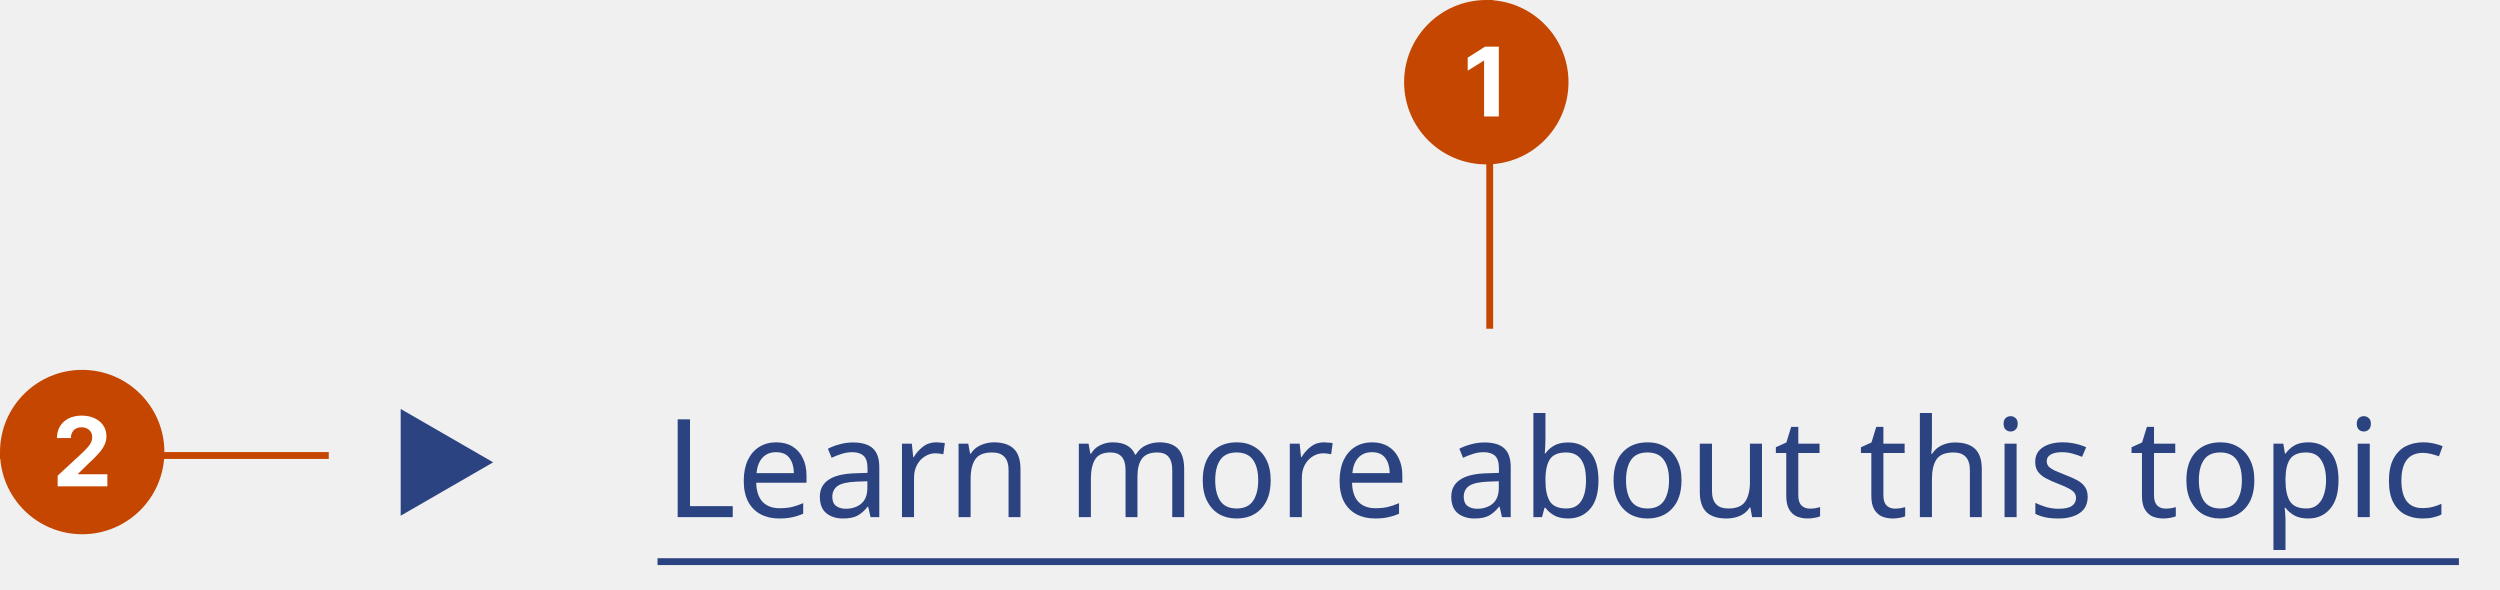
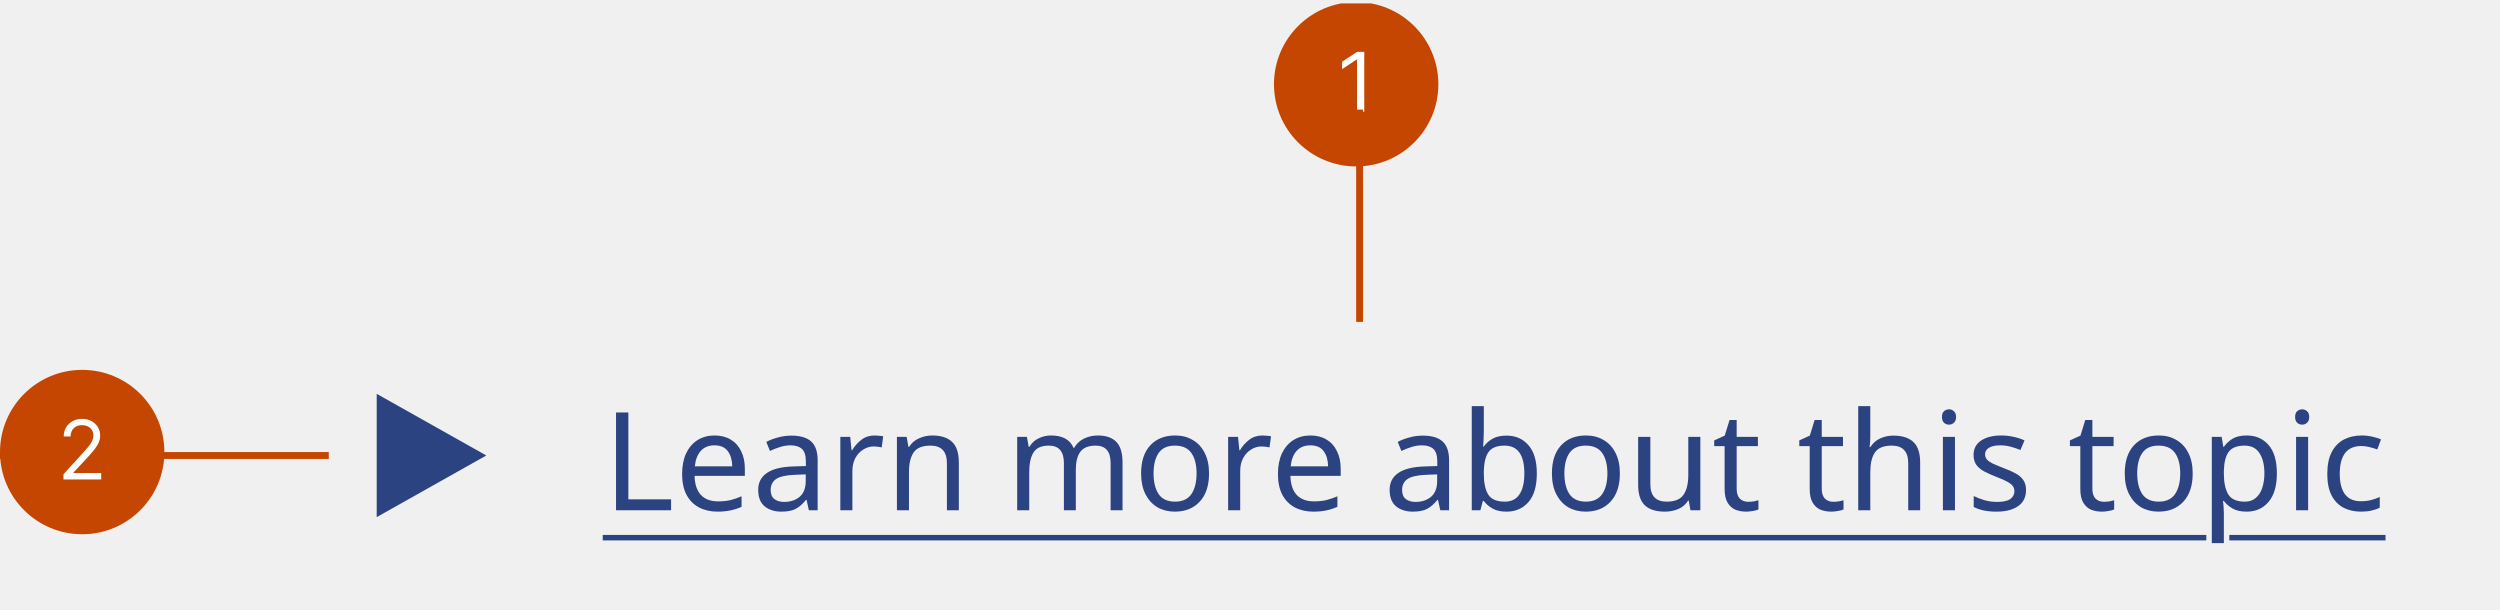
- <svg xmlns="http://www.w3.org/2000/svg" width="365" height="86" viewBox="0 0 365 86" fill="none">
-   <g clip-path="url(#clip0_6974_17867)">
-     <path d="M72 67.5L58.5 75.294L58.5 59.706L72 67.5Z" fill="#2B4380" />
+ <svg xmlns="http://www.w3.org/2000/svg" width="365" height="89" viewBox="0 0 365 89" fill="none">
+   <g clip-path="url(#clip0_6105_60804)">
+     <path d="M71 66.5L55 75.5L55 57.5L71 66.5Z" fill="#2B4380" />
  </g>
-   <path d="M98.94 75.5V61.22H100.74V73.9H106.98V75.5H98.94ZM113.328 64.58C114.248 64.58 115.035 64.78 115.688 65.18C116.355 65.58 116.862 66.147 117.208 66.88C117.568 67.6 117.748 68.447 117.748 69.42V70.48H110.408C110.435 71.693 110.742 72.62 111.328 73.26C111.928 73.887 112.762 74.2 113.828 74.2C114.508 74.2 115.108 74.14 115.628 74.02C116.162 73.887 116.708 73.7 117.268 73.46V75C116.722 75.24 116.182 75.413 115.648 75.52C115.115 75.64 114.482 75.7 113.748 75.7C112.735 75.7 111.835 75.493 111.048 75.08C110.275 74.667 109.668 74.053 109.228 73.24C108.802 72.413 108.588 71.407 108.588 70.22C108.588 69.047 108.782 68.04 109.168 67.2C109.568 66.36 110.122 65.713 110.828 65.26C111.548 64.807 112.382 64.58 113.328 64.58ZM113.308 66.02C112.468 66.02 111.802 66.293 111.308 66.84C110.828 67.373 110.542 68.12 110.448 69.08H115.908C115.895 68.173 115.682 67.44 115.268 66.88C114.855 66.307 114.202 66.02 113.308 66.02ZM124.537 64.6C125.844 64.6 126.811 64.887 127.437 65.46C128.064 66.033 128.377 66.947 128.377 68.2V75.5H127.097L126.757 73.98H126.677C126.211 74.567 125.717 75 125.197 75.28C124.691 75.56 123.984 75.7 123.077 75.7C122.104 75.7 121.297 75.447 120.657 74.94C120.017 74.42 119.697 73.613 119.697 72.52C119.697 71.453 120.117 70.633 120.957 70.06C121.797 69.473 123.091 69.153 124.837 69.1L126.657 69.04V68.4C126.657 67.507 126.464 66.887 126.077 66.54C125.691 66.193 125.144 66.02 124.437 66.02C123.877 66.02 123.344 66.107 122.837 66.28C122.331 66.44 121.857 66.627 121.417 66.84L120.877 65.52C121.344 65.267 121.897 65.053 122.537 64.88C123.177 64.693 123.844 64.6 124.537 64.6ZM125.057 70.32C123.724 70.373 122.797 70.587 122.277 70.96C121.771 71.333 121.517 71.86 121.517 72.54C121.517 73.14 121.697 73.58 122.057 73.86C122.431 74.14 122.904 74.28 123.477 74.28C124.384 74.28 125.137 74.033 125.737 73.54C126.337 73.033 126.637 72.26 126.637 71.22V70.26L125.057 70.32ZM136.688 64.58C136.888 64.58 137.102 64.593 137.328 64.62C137.568 64.633 137.775 64.66 137.948 64.7L137.728 66.32C137.555 66.28 137.362 66.247 137.148 66.22C136.948 66.193 136.755 66.18 136.568 66.18C136.022 66.18 135.508 66.333 135.028 66.64C134.548 66.933 134.162 67.353 133.868 67.9C133.588 68.433 133.448 69.06 133.448 69.78V75.5H131.688V64.78H133.128L133.328 66.74H133.408C133.755 66.153 134.202 65.647 134.748 65.22C135.295 64.793 135.942 64.58 136.688 64.58ZM145.11 64.58C146.39 64.58 147.357 64.893 148.01 65.52C148.663 66.133 148.99 67.133 148.99 68.52V75.5H147.25V68.64C147.25 66.92 146.45 66.06 144.85 66.06C143.663 66.06 142.843 66.393 142.39 67.06C141.937 67.727 141.71 68.687 141.71 69.94V75.5H139.95V64.78H141.37L141.63 66.24H141.73C142.077 65.68 142.557 65.267 143.17 65C143.783 64.72 144.43 64.58 145.11 64.58ZM169.269 64.58C170.482 64.58 171.389 64.893 171.989 65.52C172.589 66.133 172.889 67.133 172.889 68.52V75.5H171.149V68.6C171.149 66.907 170.422 66.06 168.969 66.06C167.929 66.06 167.182 66.36 166.729 66.96C166.289 67.56 166.069 68.433 166.069 69.58V75.5H164.329V68.6C164.329 66.907 163.595 66.06 162.129 66.06C161.049 66.06 160.302 66.393 159.889 67.06C159.475 67.727 159.269 68.687 159.269 69.94V75.5H157.509V64.78H158.929L159.189 66.24H159.289C159.622 65.68 160.069 65.267 160.629 65C161.202 64.72 161.809 64.58 162.449 64.58C164.129 64.58 165.222 65.18 165.729 66.38H165.829C166.189 65.767 166.675 65.313 167.289 65.02C167.915 64.727 168.575 64.58 169.269 64.58ZM185.52 70.12C185.52 71.893 185.067 73.267 184.16 74.24C183.267 75.213 182.053 75.7 180.52 75.7C179.573 75.7 178.727 75.487 177.98 75.06C177.247 74.62 176.667 73.987 176.24 73.16C175.813 72.32 175.6 71.307 175.6 70.12C175.6 68.347 176.047 66.98 176.94 66.02C177.833 65.06 179.047 64.58 180.58 64.58C181.553 64.58 182.407 64.8 183.14 65.24C183.887 65.667 184.467 66.293 184.88 67.12C185.307 67.933 185.52 68.933 185.52 70.12ZM177.42 70.12C177.42 71.387 177.667 72.393 178.16 73.14C178.667 73.873 179.467 74.24 180.56 74.24C181.64 74.24 182.433 73.873 182.94 73.14C183.447 72.393 183.7 71.387 183.7 70.12C183.7 68.853 183.447 67.86 182.94 67.14C182.433 66.42 181.633 66.06 180.54 66.06C179.447 66.06 178.653 66.42 178.16 67.14C177.667 67.86 177.42 68.853 177.42 70.12ZM193.309 64.58C193.509 64.58 193.723 64.593 193.949 64.62C194.189 64.633 194.396 64.66 194.569 64.7L194.349 66.32C194.176 66.28 193.983 66.247 193.769 66.22C193.569 66.193 193.376 66.18 193.189 66.18C192.643 66.18 192.129 66.333 191.649 66.64C191.169 66.933 190.783 67.353 190.489 67.9C190.209 68.433 190.069 69.06 190.069 69.78V75.5H188.309V64.78H189.749L189.949 66.74H190.029C190.376 66.153 190.823 65.647 191.369 65.22C191.916 64.793 192.563 64.58 193.309 64.58ZM200.32 64.58C201.24 64.58 202.027 64.78 202.68 65.18C203.347 65.58 203.854 66.147 204.2 66.88C204.56 67.6 204.74 68.447 204.74 69.42V70.48H197.4C197.427 71.693 197.734 72.62 198.32 73.26C198.92 73.887 199.754 74.2 200.82 74.2C201.5 74.2 202.1 74.14 202.62 74.02C203.154 73.887 203.7 73.7 204.26 73.46V75C203.714 75.24 203.174 75.413 202.64 75.52C202.107 75.64 201.474 75.7 200.74 75.7C199.727 75.7 198.827 75.493 198.04 75.08C197.267 74.667 196.66 74.053 196.22 73.24C195.794 72.413 195.58 71.407 195.58 70.22C195.58 69.047 195.774 68.04 196.16 67.2C196.56 66.36 197.114 65.713 197.82 65.26C198.54 64.807 199.374 64.58 200.32 64.58ZM200.3 66.02C199.46 66.02 198.794 66.293 198.3 66.84C197.82 67.373 197.534 68.12 197.44 69.08H202.9C202.887 68.173 202.674 67.44 202.26 66.88C201.847 66.307 201.194 66.02 200.3 66.02ZM216.725 64.6C218.032 64.6 218.998 64.887 219.625 65.46C220.252 66.033 220.565 66.947 220.565 68.2V75.5H219.285L218.945 73.98H218.865C218.398 74.567 217.905 75 217.385 75.28C216.878 75.56 216.172 75.7 215.265 75.7C214.292 75.7 213.485 75.447 212.845 74.94C212.205 74.42 211.885 73.613 211.885 72.52C211.885 71.453 212.305 70.633 213.145 70.06C213.985 69.473 215.278 69.153 217.025 69.1L218.845 69.04V68.4C218.845 67.507 218.652 66.887 218.265 66.54C217.878 66.193 217.332 66.02 216.625 66.02C216.065 66.02 215.532 66.107 215.025 66.28C214.518 66.44 214.045 66.627 213.605 66.84L213.065 65.52C213.532 65.267 214.085 65.053 214.725 64.88C215.365 64.693 216.032 64.6 216.725 64.6ZM217.245 70.32C215.912 70.373 214.985 70.587 214.465 70.96C213.958 71.333 213.705 71.86 213.705 72.54C213.705 73.14 213.885 73.58 214.245 73.86C214.618 74.14 215.092 74.28 215.665 74.28C216.572 74.28 217.325 74.033 217.925 73.54C218.525 73.033 218.825 72.26 218.825 71.22V70.26L217.245 70.32ZM225.636 64C225.636 64.453 225.622 64.88 225.596 65.28C225.582 65.667 225.562 65.973 225.536 66.2H225.636C225.942 65.747 226.362 65.367 226.896 65.06C227.429 64.753 228.116 64.6 228.956 64.6C230.289 64.6 231.356 65.067 232.156 66C232.969 66.92 233.376 68.3 233.376 70.14C233.376 71.98 232.969 73.367 232.156 74.3C231.342 75.233 230.276 75.7 228.956 75.7C228.116 75.7 227.429 75.547 226.896 75.24C226.362 74.933 225.942 74.567 225.636 74.14H225.496L225.136 75.5H223.876V60.3H225.636V64ZM228.656 66.06C227.522 66.06 226.736 66.387 226.296 67.04C225.856 67.693 225.636 68.707 225.636 70.08V70.16C225.636 71.48 225.849 72.493 226.276 73.2C226.716 73.893 227.522 74.24 228.696 74.24C229.656 74.24 230.369 73.887 230.836 73.18C231.316 72.473 231.556 71.453 231.556 70.12C231.556 67.413 230.589 66.06 228.656 66.06ZM245.5 70.12C245.5 71.893 245.047 73.267 244.14 74.24C243.247 75.213 242.034 75.7 240.5 75.7C239.554 75.7 238.707 75.487 237.96 75.06C237.227 74.62 236.647 73.987 236.22 73.16C235.794 72.32 235.58 71.307 235.58 70.12C235.58 68.347 236.027 66.98 236.92 66.02C237.814 65.06 239.027 64.58 240.56 64.58C241.534 64.58 242.387 64.8 243.12 65.24C243.867 65.667 244.447 66.293 244.86 67.12C245.287 67.933 245.5 68.933 245.5 70.12ZM237.4 70.12C237.4 71.387 237.647 72.393 238.14 73.14C238.647 73.873 239.447 74.24 240.54 74.24C241.62 74.24 242.414 73.873 242.92 73.14C243.427 72.393 243.68 71.387 243.68 70.12C243.68 68.853 243.427 67.86 242.92 67.14C242.414 66.42 241.614 66.06 240.52 66.06C239.427 66.06 238.634 66.42 238.14 67.14C237.647 67.86 237.4 68.853 237.4 70.12ZM257.25 64.78V75.5H255.81L255.55 74.08H255.47C255.123 74.64 254.643 75.053 254.03 75.32C253.417 75.573 252.763 75.7 252.07 75.7C250.777 75.7 249.803 75.393 249.15 74.78C248.497 74.153 248.17 73.16 248.17 71.8V64.78H249.95V71.68C249.95 73.387 250.743 74.24 252.33 74.24C253.517 74.24 254.337 73.907 254.79 73.24C255.257 72.573 255.49 71.613 255.49 70.36V64.78H257.25ZM264.233 74.26C264.5 74.26 264.773 74.24 265.053 74.2C265.333 74.147 265.56 74.093 265.733 74.04V75.38C265.546 75.473 265.28 75.547 264.933 75.6C264.586 75.667 264.253 75.7 263.933 75.7C263.373 75.7 262.853 75.607 262.373 75.42C261.906 75.22 261.526 74.88 261.233 74.4C260.94 73.92 260.793 73.247 260.793 72.38V66.14H259.273V65.3L260.813 64.6L261.513 62.32H262.553V64.78H265.653V66.14H262.553V72.34C262.553 72.993 262.706 73.48 263.013 73.8C263.333 74.107 263.74 74.26 264.233 74.26ZM276.655 74.26C276.922 74.26 277.195 74.24 277.475 74.2C277.755 74.147 277.982 74.093 278.155 74.04V75.38C277.968 75.473 277.702 75.547 277.355 75.6C277.008 75.667 276.675 75.7 276.355 75.7C275.795 75.7 275.275 75.607 274.795 75.42C274.328 75.22 273.948 74.88 273.655 74.4C273.362 73.92 273.215 73.247 273.215 72.38V66.14H271.695V65.3L273.235 64.6L273.935 62.32H274.975V64.78H278.075V66.14H274.975V72.34C274.975 72.993 275.128 73.48 275.435 73.8C275.755 74.107 276.162 74.26 276.655 74.26ZM282.062 64.76C282.062 65.293 282.028 65.793 281.962 66.26H282.082C282.428 65.713 282.895 65.3 283.482 65.02C284.082 64.74 284.728 64.6 285.422 64.6C286.728 64.6 287.708 64.913 288.362 65.54C289.015 66.153 289.342 67.147 289.342 68.52V75.5H287.602V68.64C287.602 66.92 286.802 66.06 285.202 66.06C284.002 66.06 283.175 66.4 282.722 67.08C282.282 67.747 282.062 68.707 282.062 69.96V75.5H280.302V60.3H282.062V64.76ZM293.565 60.76C293.832 60.76 294.065 60.853 294.265 61.04C294.478 61.213 294.585 61.493 294.585 61.88C294.585 62.253 294.478 62.533 294.265 62.72C294.065 62.907 293.832 63 293.565 63C293.272 63 293.025 62.907 292.825 62.72C292.625 62.533 292.525 62.253 292.525 61.88C292.525 61.493 292.625 61.213 292.825 61.04C293.025 60.853 293.272 60.76 293.565 60.76ZM294.425 64.78V75.5H292.665V64.78H294.425ZM304.801 72.54C304.801 73.58 304.414 74.367 303.641 74.9C302.868 75.433 301.828 75.7 300.521 75.7C299.774 75.7 299.128 75.64 298.581 75.52C298.048 75.4 297.574 75.233 297.161 75.02V73.42C297.588 73.633 298.101 73.833 298.701 74.02C299.314 74.193 299.934 74.28 300.561 74.28C301.454 74.28 302.101 74.14 302.501 73.86C302.901 73.567 303.101 73.18 303.101 72.7C303.101 72.433 303.028 72.193 302.881 71.98C302.734 71.767 302.468 71.553 302.081 71.34C301.708 71.127 301.168 70.887 300.461 70.62C299.768 70.353 299.174 70.087 298.681 69.82C298.188 69.553 297.808 69.233 297.541 68.86C297.274 68.487 297.141 68.007 297.141 67.42C297.141 66.513 297.508 65.813 298.241 65.32C298.988 64.827 299.961 64.58 301.161 64.58C301.814 64.58 302.421 64.647 302.981 64.78C303.554 64.9 304.088 65.073 304.581 65.3L303.981 66.7C303.528 66.513 303.054 66.353 302.561 66.22C302.068 66.087 301.561 66.02 301.041 66.02C300.321 66.02 299.768 66.14 299.381 66.38C299.008 66.607 298.821 66.92 298.821 67.32C298.821 67.613 298.908 67.867 299.081 68.08C299.254 68.28 299.541 68.48 299.941 68.68C300.354 68.867 300.901 69.093 301.581 69.36C302.261 69.613 302.841 69.873 303.321 70.14C303.801 70.407 304.168 70.733 304.421 71.12C304.674 71.493 304.801 71.967 304.801 72.54ZM316.167 74.26C316.433 74.26 316.707 74.24 316.987 74.2C317.267 74.147 317.493 74.093 317.667 74.04V75.38C317.48 75.473 317.213 75.547 316.867 75.6C316.52 75.667 316.187 75.7 315.867 75.7C315.307 75.7 314.787 75.607 314.307 75.42C313.84 75.22 313.46 74.88 313.167 74.4C312.873 73.92 312.727 73.247 312.727 72.38V66.14H311.207V65.3L312.747 64.6L313.447 62.32H314.487V64.78H317.587V66.14H314.487V72.34C314.487 72.993 314.64 73.48 314.947 73.8C315.267 74.107 315.673 74.26 316.167 74.26ZM329.133 70.12C329.133 71.893 328.68 73.267 327.773 74.24C326.88 75.213 325.667 75.7 324.133 75.7C323.187 75.7 322.34 75.487 321.593 75.06C320.86 74.62 320.28 73.987 319.853 73.16C319.427 72.32 319.213 71.307 319.213 70.12C319.213 68.347 319.66 66.98 320.553 66.02C321.447 65.06 322.66 64.58 324.193 64.58C325.167 64.58 326.02 64.8 326.753 65.24C327.5 65.667 328.08 66.293 328.493 67.12C328.92 67.933 329.133 68.933 329.133 70.12ZM321.033 70.12C321.033 71.387 321.28 72.393 321.773 73.14C322.28 73.873 323.08 74.24 324.173 74.24C325.253 74.24 326.047 73.873 326.553 73.14C327.06 72.393 327.313 71.387 327.313 70.12C327.313 68.853 327.06 67.86 326.553 67.14C326.047 66.42 325.247 66.06 324.153 66.06C323.06 66.06 322.267 66.42 321.773 67.14C321.28 67.86 321.033 68.853 321.033 70.12ZM337.023 64.58C338.343 64.58 339.403 65.04 340.203 65.96C341.016 66.88 341.423 68.267 341.423 70.12C341.423 71.947 341.016 73.333 340.203 74.28C339.403 75.227 338.336 75.7 337.003 75.7C336.176 75.7 335.489 75.547 334.943 75.24C334.409 74.92 333.989 74.553 333.683 74.14H333.563C333.589 74.367 333.616 74.653 333.643 75C333.669 75.347 333.683 75.647 333.683 75.9V80.3H331.923V64.78H333.363L333.603 66.24H333.683C334.003 65.773 334.423 65.38 334.943 65.06C335.463 64.74 336.156 64.58 337.023 64.58ZM336.703 66.06C335.609 66.06 334.836 66.367 334.383 66.98C333.943 67.593 333.709 68.527 333.683 69.78V70.12C333.683 71.44 333.896 72.46 334.323 73.18C334.763 73.887 335.569 74.24 336.743 74.24C337.396 74.24 337.929 74.06 338.343 73.7C338.769 73.34 339.083 72.853 339.283 72.24C339.496 71.613 339.603 70.9 339.603 70.1C339.603 68.873 339.363 67.893 338.883 67.16C338.416 66.427 337.689 66.06 336.703 66.06ZM345.127 60.76C345.394 60.76 345.627 60.853 345.827 61.04C346.041 61.213 346.147 61.493 346.147 61.88C346.147 62.253 346.041 62.533 345.827 62.72C345.627 62.907 345.394 63 345.127 63C344.834 63 344.587 62.907 344.387 62.72C344.187 62.533 344.087 62.253 344.087 61.88C344.087 61.493 344.187 61.213 344.387 61.04C344.587 60.853 344.834 60.76 345.127 60.76ZM345.987 64.78V75.5H344.227V64.78H345.987ZM353.684 75.7C352.737 75.7 351.89 75.507 351.144 75.12C350.41 74.733 349.83 74.133 349.404 73.32C348.99 72.507 348.784 71.467 348.784 70.2C348.784 68.88 349.004 67.807 349.444 66.98C349.884 66.153 350.477 65.547 351.224 65.16C351.984 64.773 352.844 64.58 353.804 64.58C354.35 64.58 354.877 64.64 355.384 64.76C355.89 64.867 356.304 65 356.624 65.16L356.084 66.62C355.764 66.5 355.39 66.387 354.964 66.28C354.537 66.173 354.137 66.12 353.764 66.12C351.657 66.12 350.604 67.473 350.604 70.18C350.604 71.473 350.857 72.467 351.364 73.16C351.884 73.84 352.65 74.18 353.664 74.18C354.25 74.18 354.764 74.12 355.204 74C355.657 73.88 356.07 73.733 356.444 73.56V75.12C356.084 75.307 355.684 75.447 355.244 75.54C354.817 75.647 354.297 75.7 353.684 75.7Z" fill="#2B4380" />
-   <line x1="96" y1="82" x2="359" y2="82" stroke="#2B4380" />
-   <g clip-path="url(#clip1_6974_17867)">
+   <path d="M89.94 74.5V60.22H91.74V72.9H97.98V74.5H89.94ZM104.328 63.58C105.248 63.58 106.035 63.78 106.688 64.18C107.355 64.58 107.862 65.147 108.208 65.88C108.568 66.6 108.748 67.447 108.748 68.42V69.48H101.408C101.435 70.693 101.742 71.62 102.328 72.26C102.928 72.887 103.762 73.2 104.828 73.2C105.508 73.2 106.108 73.14 106.628 73.02C107.162 72.887 107.708 72.7 108.268 72.46V74C107.722 74.24 107.182 74.413 106.648 74.52C106.115 74.64 105.482 74.7 104.748 74.7C103.735 74.7 102.835 74.493 102.048 74.08C101.275 73.667 100.668 73.053 100.228 72.24C99.802 71.413 99.588 70.407 99.588 69.22C99.588 68.047 99.782 67.04 100.168 66.2C100.568 65.36 101.122 64.713 101.828 64.26C102.548 63.807 103.382 63.58 104.328 63.58ZM104.308 65.02C103.468 65.02 102.802 65.293 102.308 65.84C101.828 66.373 101.542 67.12 101.448 68.08H106.908C106.895 67.173 106.682 66.44 106.268 65.88C105.855 65.307 105.202 65.02 104.308 65.02ZM115.537 63.6C116.844 63.6 117.811 63.887 118.437 64.46C119.064 65.033 119.377 65.947 119.377 67.2V74.5H118.097L117.757 72.98H117.677C117.211 73.567 116.717 74 116.197 74.28C115.691 74.56 114.984 74.7 114.077 74.7C113.104 74.7 112.297 74.447 111.657 73.94C111.017 73.42 110.697 72.613 110.697 71.52C110.697 70.453 111.117 69.633 111.957 69.06C112.797 68.473 114.091 68.153 115.837 68.1L117.657 68.04V67.4C117.657 66.507 117.464 65.887 117.077 65.54C116.691 65.193 116.144 65.02 115.437 65.02C114.877 65.02 114.344 65.107 113.837 65.28C113.331 65.44 112.857 65.627 112.417 65.84L111.877 64.52C112.344 64.267 112.897 64.053 113.537 63.88C114.177 63.693 114.844 63.6 115.537 63.6ZM116.057 69.32C114.724 69.373 113.797 69.587 113.277 69.96C112.771 70.333 112.517 70.86 112.517 71.54C112.517 72.14 112.697 72.58 113.057 72.86C113.431 73.14 113.904 73.28 114.477 73.28C115.384 73.28 116.137 73.033 116.737 72.54C117.337 72.033 117.637 71.26 117.637 70.22V69.26L116.057 69.32ZM127.688 63.58C127.888 63.58 128.102 63.593 128.328 63.62C128.568 63.633 128.775 63.66 128.948 63.7L128.728 65.32C128.555 65.28 128.362 65.247 128.148 65.22C127.948 65.193 127.755 65.18 127.568 65.18C127.022 65.18 126.508 65.333 126.028 65.64C125.548 65.933 125.162 66.353 124.868 66.9C124.588 67.433 124.448 68.06 124.448 68.78V74.5H122.688V63.78H124.128L124.328 65.74H124.408C124.755 65.153 125.202 64.647 125.748 64.22C126.295 63.793 126.942 63.58 127.688 63.58ZM136.11 63.58C137.39 63.58 138.357 63.893 139.01 64.52C139.663 65.133 139.99 66.133 139.99 67.52V74.5H138.25V67.64C138.25 65.92 137.45 65.06 135.85 65.06C134.663 65.06 133.843 65.393 133.39 66.06C132.937 66.727 132.71 67.687 132.71 68.94V74.5H130.95V63.78H132.37L132.63 65.24H132.73C133.077 64.68 133.557 64.267 134.17 64C134.783 63.72 135.43 63.58 136.11 63.58ZM160.269 63.58C161.482 63.58 162.389 63.893 162.989 64.52C163.589 65.133 163.889 66.133 163.889 67.52V74.5H162.149V67.6C162.149 65.907 161.422 65.06 159.969 65.06C158.929 65.06 158.182 65.36 157.729 65.96C157.289 66.56 157.069 67.433 157.069 68.58V74.5H155.329V67.6C155.329 65.907 154.595 65.06 153.129 65.06C152.049 65.06 151.302 65.393 150.889 66.06C150.475 66.727 150.269 67.687 150.269 68.94V74.5H148.509V63.78H149.929L150.189 65.24H150.289C150.622 64.68 151.069 64.267 151.629 64C152.202 63.72 152.809 63.58 153.449 63.58C155.129 63.58 156.222 64.18 156.729 65.38H156.829C157.189 64.767 157.675 64.313 158.289 64.02C158.915 63.727 159.575 63.58 160.269 63.58ZM176.52 69.12C176.52 70.893 176.067 72.267 175.16 73.24C174.267 74.213 173.053 74.7 171.52 74.7C170.573 74.7 169.727 74.487 168.98 74.06C168.247 73.62 167.667 72.987 167.24 72.16C166.813 71.32 166.6 70.307 166.6 69.12C166.6 67.347 167.047 65.98 167.94 65.02C168.833 64.06 170.047 63.58 171.58 63.58C172.553 63.58 173.407 63.8 174.14 64.24C174.887 64.667 175.467 65.293 175.88 66.12C176.307 66.933 176.52 67.933 176.52 69.12ZM168.42 69.12C168.42 70.387 168.667 71.393 169.16 72.14C169.667 72.873 170.467 73.24 171.56 73.24C172.64 73.24 173.433 72.873 173.94 72.14C174.447 71.393 174.7 70.387 174.7 69.12C174.7 67.853 174.447 66.86 173.94 66.14C173.433 65.42 172.633 65.06 171.54 65.06C170.447 65.06 169.653 65.42 169.16 66.14C168.667 66.86 168.42 67.853 168.42 69.12ZM184.309 63.58C184.509 63.58 184.723 63.593 184.949 63.62C185.189 63.633 185.396 63.66 185.569 63.7L185.349 65.32C185.176 65.28 184.983 65.247 184.769 65.22C184.569 65.193 184.376 65.18 184.189 65.18C183.643 65.18 183.129 65.333 182.649 65.64C182.169 65.933 181.783 66.353 181.489 66.9C181.209 67.433 181.069 68.06 181.069 68.78V74.5H179.309V63.78H180.749L180.949 65.74H181.029C181.376 65.153 181.823 64.647 182.369 64.22C182.916 63.793 183.563 63.58 184.309 63.58ZM191.32 63.58C192.24 63.58 193.027 63.78 193.68 64.18C194.347 64.58 194.854 65.147 195.2 65.88C195.56 66.6 195.74 67.447 195.74 68.42V69.48H188.4C188.427 70.693 188.734 71.62 189.32 72.26C189.92 72.887 190.754 73.2 191.82 73.2C192.5 73.2 193.1 73.14 193.62 73.02C194.154 72.887 194.7 72.7 195.26 72.46V74C194.714 74.24 194.174 74.413 193.64 74.52C193.107 74.64 192.474 74.7 191.74 74.7C190.727 74.7 189.827 74.493 189.04 74.08C188.267 73.667 187.66 73.053 187.22 72.24C186.794 71.413 186.58 70.407 186.58 69.22C186.58 68.047 186.774 67.04 187.16 66.2C187.56 65.36 188.114 64.713 188.82 64.26C189.54 63.807 190.374 63.58 191.32 63.58ZM191.3 65.02C190.46 65.02 189.794 65.293 189.3 65.84C188.82 66.373 188.534 67.12 188.44 68.08H193.9C193.887 67.173 193.674 66.44 193.26 65.88C192.847 65.307 192.194 65.02 191.3 65.02ZM207.725 63.6C209.032 63.6 209.998 63.887 210.625 64.46C211.252 65.033 211.565 65.947 211.565 67.2V74.5H210.285L209.945 72.98H209.865C209.398 73.567 208.905 74 208.385 74.28C207.878 74.56 207.172 74.7 206.265 74.7C205.292 74.7 204.485 74.447 203.845 73.94C203.205 73.42 202.885 72.613 202.885 71.52C202.885 70.453 203.305 69.633 204.145 69.06C204.985 68.473 206.278 68.153 208.025 68.1L209.845 68.04V67.4C209.845 66.507 209.652 65.887 209.265 65.54C208.878 65.193 208.332 65.02 207.625 65.02C207.065 65.02 206.532 65.107 206.025 65.28C205.518 65.44 205.045 65.627 204.605 65.84L204.065 64.52C204.532 64.267 205.085 64.053 205.725 63.88C206.365 63.693 207.032 63.6 207.725 63.6ZM208.245 69.32C206.912 69.373 205.985 69.587 205.465 69.96C204.958 70.333 204.705 70.86 204.705 71.54C204.705 72.14 204.885 72.58 205.245 72.86C205.618 73.14 206.092 73.28 206.665 73.28C207.572 73.28 208.325 73.033 208.925 72.54C209.525 72.033 209.825 71.26 209.825 70.22V69.26L208.245 69.32ZM216.636 63C216.636 63.453 216.622 63.88 216.596 64.28C216.582 64.667 216.562 64.973 216.536 65.2H216.636C216.942 64.747 217.362 64.367 217.896 64.06C218.429 63.753 219.116 63.6 219.956 63.6C221.289 63.6 222.356 64.067 223.156 65C223.969 65.92 224.376 67.3 224.376 69.14C224.376 70.98 223.969 72.367 223.156 73.3C222.342 74.233 221.276 74.7 219.956 74.7C219.116 74.7 218.429 74.547 217.896 74.24C217.362 73.933 216.942 73.567 216.636 73.14H216.496L216.136 74.5H214.876V59.3H216.636V63ZM219.656 65.06C218.522 65.06 217.736 65.387 217.296 66.04C216.856 66.693 216.636 67.707 216.636 69.08V69.16C216.636 70.48 216.849 71.493 217.276 72.2C217.716 72.893 218.522 73.24 219.696 73.24C220.656 73.24 221.369 72.887 221.836 72.18C222.316 71.473 222.556 70.453 222.556 69.12C222.556 66.413 221.589 65.06 219.656 65.06ZM236.5 69.12C236.5 70.893 236.047 72.267 235.14 73.24C234.247 74.213 233.034 74.7 231.5 74.7C230.554 74.7 229.707 74.487 228.96 74.06C228.227 73.62 227.647 72.987 227.22 72.16C226.794 71.32 226.58 70.307 226.58 69.12C226.58 67.347 227.027 65.98 227.92 65.02C228.814 64.06 230.027 63.58 231.56 63.58C232.534 63.58 233.387 63.8 234.12 64.24C234.867 64.667 235.447 65.293 235.86 66.12C236.287 66.933 236.5 67.933 236.5 69.12ZM228.4 69.12C228.4 70.387 228.647 71.393 229.14 72.14C229.647 72.873 230.447 73.24 231.54 73.24C232.62 73.24 233.414 72.873 233.92 72.14C234.427 71.393 234.68 70.387 234.68 69.12C234.68 67.853 234.427 66.86 233.92 66.14C233.414 65.42 232.614 65.06 231.52 65.06C230.427 65.06 229.634 65.42 229.14 66.14C228.647 66.86 228.4 67.853 228.4 69.12ZM248.25 63.78V74.5H246.81L246.55 73.08H246.47C246.123 73.64 245.643 74.053 245.03 74.32C244.417 74.573 243.763 74.7 243.07 74.7C241.777 74.7 240.803 74.393 240.15 73.78C239.497 73.153 239.17 72.16 239.17 70.8V63.78H240.95V70.68C240.95 72.387 241.743 73.24 243.33 73.24C244.517 73.24 245.337 72.907 245.79 72.24C246.257 71.573 246.49 70.613 246.49 69.36V63.78H248.25ZM255.233 73.26C255.5 73.26 255.773 73.24 256.053 73.2C256.333 73.147 256.56 73.093 256.733 73.04V74.38C256.546 74.473 256.28 74.547 255.933 74.6C255.586 74.667 255.253 74.7 254.933 74.7C254.373 74.7 253.853 74.607 253.373 74.42C252.906 74.22 252.526 73.88 252.233 73.4C251.94 72.92 251.793 72.247 251.793 71.38V65.14H250.273V64.3L251.813 63.6L252.513 61.32H253.553V63.78H256.653V65.14H253.553V71.34C253.553 71.993 253.706 72.48 254.013 72.8C254.333 73.107 254.74 73.26 255.233 73.26ZM267.655 73.26C267.922 73.26 268.195 73.24 268.475 73.2C268.755 73.147 268.982 73.093 269.155 73.04V74.38C268.968 74.473 268.702 74.547 268.355 74.6C268.008 74.667 267.675 74.7 267.355 74.7C266.795 74.7 266.275 74.607 265.795 74.42C265.328 74.22 264.948 73.88 264.655 73.4C264.362 72.92 264.215 72.247 264.215 71.38V65.14H262.695V64.3L264.235 63.6L264.935 61.32H265.975V63.78H269.075V65.14H265.975V71.34C265.975 71.993 266.128 72.48 266.435 72.8C266.755 73.107 267.162 73.26 267.655 73.26ZM273.062 63.76C273.062 64.293 273.028 64.793 272.962 65.26H273.082C273.428 64.713 273.895 64.3 274.482 64.02C275.082 63.74 275.728 63.6 276.422 63.6C277.728 63.6 278.708 63.913 279.362 64.54C280.015 65.153 280.342 66.147 280.342 67.52V74.5H278.602V67.64C278.602 65.92 277.802 65.06 276.202 65.06C275.002 65.06 274.175 65.4 273.722 66.08C273.282 66.747 273.062 67.707 273.062 68.96V74.5H271.302V59.3H273.062V63.76ZM284.565 59.76C284.832 59.76 285.065 59.853 285.265 60.04C285.478 60.213 285.585 60.493 285.585 60.88C285.585 61.253 285.478 61.533 285.265 61.72C285.065 61.907 284.832 62 284.565 62C284.272 62 284.025 61.907 283.825 61.72C283.625 61.533 283.525 61.253 283.525 60.88C283.525 60.493 283.625 60.213 283.825 60.04C284.025 59.853 284.272 59.76 284.565 59.76ZM285.425 63.78V74.5H283.665V63.78H285.425ZM295.801 71.54C295.801 72.58 295.414 73.367 294.641 73.9C293.868 74.433 292.828 74.7 291.521 74.7C290.774 74.7 290.128 74.64 289.581 74.52C289.048 74.4 288.574 74.233 288.161 74.02V72.42C288.588 72.633 289.101 72.833 289.701 73.02C290.314 73.193 290.934 73.28 291.561 73.28C292.454 73.28 293.101 73.14 293.501 72.86C293.901 72.567 294.101 72.18 294.101 71.7C294.101 71.433 294.028 71.193 293.881 70.98C293.734 70.767 293.468 70.553 293.081 70.34C292.708 70.127 292.168 69.887 291.461 69.62C290.768 69.353 290.174 69.087 289.681 68.82C289.188 68.553 288.808 68.233 288.541 67.86C288.274 67.487 288.141 67.007 288.141 66.42C288.141 65.513 288.508 64.813 289.241 64.32C289.988 63.827 290.961 63.58 292.161 63.58C292.814 63.58 293.421 63.647 293.981 63.78C294.554 63.9 295.088 64.073 295.581 64.3L294.981 65.7C294.528 65.513 294.054 65.353 293.561 65.22C293.068 65.087 292.561 65.02 292.041 65.02C291.321 65.02 290.768 65.14 290.381 65.38C290.008 65.607 289.821 65.92 289.821 66.32C289.821 66.613 289.908 66.867 290.081 67.08C290.254 67.28 290.541 67.48 290.941 67.68C291.354 67.867 291.901 68.093 292.581 68.36C293.261 68.613 293.841 68.873 294.321 69.14C294.801 69.407 295.168 69.733 295.421 70.12C295.674 70.493 295.801 70.967 295.801 71.54ZM307.167 73.26C307.433 73.26 307.707 73.24 307.987 73.2C308.267 73.147 308.493 73.093 308.667 73.04V74.38C308.48 74.473 308.213 74.547 307.867 74.6C307.52 74.667 307.187 74.7 306.867 74.7C306.307 74.7 305.787 74.607 305.307 74.42C304.84 74.22 304.46 73.88 304.167 73.4C303.873 72.92 303.727 72.247 303.727 71.38V65.14H302.207V64.3L303.747 63.6L304.447 61.32H305.487V63.78H308.587V65.14H305.487V71.34C305.487 71.993 305.64 72.48 305.947 72.8C306.267 73.107 306.673 73.26 307.167 73.26ZM320.133 69.12C320.133 70.893 319.68 72.267 318.773 73.24C317.88 74.213 316.667 74.7 315.133 74.7C314.187 74.7 313.34 74.487 312.593 74.06C311.86 73.62 311.28 72.987 310.853 72.16C310.427 71.32 310.213 70.307 310.213 69.12C310.213 67.347 310.66 65.98 311.553 65.02C312.447 64.06 313.66 63.58 315.193 63.58C316.167 63.58 317.02 63.8 317.753 64.24C318.5 64.667 319.08 65.293 319.493 66.12C319.92 66.933 320.133 67.933 320.133 69.12ZM312.033 69.12C312.033 70.387 312.28 71.393 312.773 72.14C313.28 72.873 314.08 73.24 315.173 73.24C316.253 73.24 317.047 72.873 317.553 72.14C318.06 71.393 318.313 70.387 318.313 69.12C318.313 67.853 318.06 66.86 317.553 66.14C317.047 65.42 316.247 65.06 315.153 65.06C314.06 65.06 313.267 65.42 312.773 66.14C312.28 66.86 312.033 67.853 312.033 69.12ZM328.023 63.58C329.343 63.58 330.403 64.04 331.203 64.96C332.016 65.88 332.423 67.267 332.423 69.12C332.423 70.947 332.016 72.333 331.203 73.28C330.403 74.227 329.336 74.7 328.003 74.7C327.176 74.7 326.489 74.547 325.943 74.24C325.409 73.92 324.989 73.553 324.683 73.14H324.563C324.589 73.367 324.616 73.653 324.643 74C324.669 74.347 324.683 74.647 324.683 74.9V79.3H322.923V63.78H324.363L324.603 65.24H324.683C325.003 64.773 325.423 64.38 325.943 64.06C326.463 63.74 327.156 63.58 328.023 63.58ZM327.703 65.06C326.609 65.06 325.836 65.367 325.383 65.98C324.943 66.593 324.709 67.527 324.683 68.78V69.12C324.683 70.44 324.896 71.46 325.323 72.18C325.763 72.887 326.569 73.24 327.743 73.24C328.396 73.24 328.929 73.06 329.343 72.7C329.769 72.34 330.083 71.853 330.283 71.24C330.496 70.613 330.603 69.9 330.603 69.1C330.603 67.873 330.363 66.893 329.883 66.16C329.416 65.427 328.689 65.06 327.703 65.06ZM336.127 59.76C336.394 59.76 336.627 59.853 336.827 60.04C337.041 60.213 337.147 60.493 337.147 60.88C337.147 61.253 337.041 61.533 336.827 61.72C336.627 61.907 336.394 62 336.127 62C335.834 62 335.587 61.907 335.387 61.72C335.187 61.533 335.087 61.253 335.087 60.88C335.087 60.493 335.187 60.213 335.387 60.04C335.587 59.853 335.834 59.76 336.127 59.76ZM336.987 63.78V74.5H335.227V63.78H336.987ZM344.684 74.7C343.737 74.7 342.89 74.507 342.144 74.12C341.41 73.733 340.83 73.133 340.404 72.32C339.99 71.507 339.784 70.467 339.784 69.2C339.784 67.88 340.004 66.807 340.444 65.98C340.884 65.153 341.477 64.547 342.224 64.16C342.984 63.773 343.844 63.58 344.804 63.58C345.35 63.58 345.877 63.64 346.384 63.76C346.89 63.867 347.304 64 347.624 64.16L347.084 65.62C346.764 65.5 346.39 65.387 345.964 65.28C345.537 65.173 345.137 65.12 344.764 65.12C342.657 65.12 341.604 66.473 341.604 69.18C341.604 70.473 341.857 71.467 342.364 72.16C342.884 72.84 343.65 73.18 344.664 73.18C345.25 73.18 345.764 73.12 346.204 73C346.657 72.88 347.07 72.733 347.444 72.56V74.12C347.084 74.307 346.684 74.447 346.244 74.54C345.817 74.647 345.297 74.7 344.684 74.7Z" fill="#2B4380" />
+   <path d="M88 78.1H322.122V78.9H88V78.1ZM325.48 78.1H348.284V78.9H325.48V78.1Z" fill="#2B4380" />
+   <g clip-path="url(#clip1_6105_60804)">
    <rect y="66" width="48" height="1" fill="#C54600" />
-     <g clip-path="url(#clip2_6974_17867)">
+     <g clip-path="url(#clip2_6105_60804)">
      <rect y="54" width="24" height="24" rx="12" fill="#C54600" />
-       <path d="M8.416 71V69.449L12.04 66.093C12.349 65.795 12.607 65.526 12.816 65.288C13.028 65.049 13.189 64.815 13.298 64.587C13.408 64.355 13.462 64.104 13.462 63.836C13.462 63.538 13.394 63.281 13.258 63.065C13.123 62.847 12.937 62.679 12.702 62.563C12.466 62.444 12.2 62.384 11.901 62.384C11.59 62.384 11.318 62.447 11.086 62.573C10.854 62.699 10.675 62.88 10.549 63.115C10.423 63.35 10.36 63.63 10.36 63.955H8.317C8.317 63.289 8.467 62.711 8.769 62.22C9.071 61.73 9.493 61.35 10.037 61.082C10.58 60.813 11.207 60.679 11.916 60.679C12.645 60.679 13.28 60.808 13.82 61.067C14.364 61.322 14.786 61.677 15.088 62.131C15.39 62.585 15.54 63.105 15.54 63.692C15.54 64.076 15.464 64.456 15.312 64.83C15.163 65.205 14.896 65.621 14.511 66.078C14.127 66.532 13.585 67.077 12.886 67.714L11.399 69.171V69.24H15.675V71H8.416Z" fill="white" />
+       <path d="M9.271 70V69.233L12.151 66.079C12.489 65.71 12.768 65.389 12.986 65.117C13.205 64.841 13.367 64.582 13.472 64.341C13.58 64.097 13.634 63.841 13.634 63.574C13.634 63.267 13.56 63.001 13.413 62.777C13.268 62.553 13.069 62.379 12.816 62.257C12.563 62.135 12.279 62.074 11.964 62.074C11.629 62.074 11.336 62.144 11.086 62.283C10.839 62.419 10.647 62.611 10.511 62.858C10.377 63.105 10.31 63.395 10.31 63.727H9.305C9.305 63.216 9.423 62.767 9.658 62.381C9.894 61.994 10.215 61.693 10.621 61.477C11.03 61.261 11.489 61.153 11.998 61.153C12.509 61.153 12.962 61.261 13.357 61.477C13.752 61.693 14.062 61.984 14.286 62.351C14.511 62.717 14.623 63.125 14.623 63.574C14.623 63.895 14.565 64.209 14.448 64.516C14.335 64.82 14.136 65.159 13.852 65.534C13.57 65.906 13.18 66.361 12.68 66.898L10.72 68.994V69.062H14.776V70H9.271Z" fill="white" />
    </g>
  </g>
-   <g clip-path="url(#clip3_6974_17867)">
-     <rect x="217" width="1" height="48" fill="#C54600" />
-     <g clip-path="url(#clip4_6974_17867)">
-       <rect x="205" width="24" height="24" rx="12" fill="#C54600" />
-       <path d="M218.83 6.818V17H216.677V8.862H216.618L214.286 10.323V8.414L216.807 6.818H218.83Z" fill="white" />
+   <g clip-path="url(#clip3_6105_60804)">
+     <g clip-path="url(#clip4_6105_60804)">
+       <rect x="186" y="0.3" width="24" height="24" rx="12" fill="#C54600" />
+       <path d="M199.183 7.573V16.3H198.126V8.681H198.075L195.944 10.095V9.022L198.126 7.573H199.183Z" fill="white" />
    </g>
  </g>
+   <rect width="1" height="31" transform="matrix(1 0 0 -1 198 47)" fill="#C54600" />
  <defs>
-     <clipPath id="clip0_6974_17867">
-       <rect width="18" height="24" fill="white" transform="translate(54 55.5)" />
+     <clipPath id="clip0_6105_60804">
+       <rect width="18" height="18" fill="white" transform="translate(54 57.5)" />
    </clipPath>
-     <clipPath id="clip1_6974_17867">
+     <clipPath id="clip1_6105_60804">
      <rect width="48" height="24" fill="white" transform="translate(0 54)" />
    </clipPath>
-     <clipPath id="clip2_6974_17867">
+     <clipPath id="clip2_6105_60804">
      <rect y="54" width="24" height="24" rx="12" fill="white" />
    </clipPath>
-     <clipPath id="clip3_6974_17867">
-       <rect width="24" height="48" fill="white" transform="translate(205)" />
+     <clipPath id="clip3_6105_60804">
+       <rect width="24" height="24" fill="white" transform="translate(186 0.5)" />
    </clipPath>
-     <clipPath id="clip4_6974_17867">
-       <rect x="205" width="24" height="24" rx="12" fill="white" />
+     <clipPath id="clip4_6105_60804">
+       <rect x="186" y="0.3" width="24" height="24" rx="12" fill="white" />
    </clipPath>
  </defs>
</svg>
